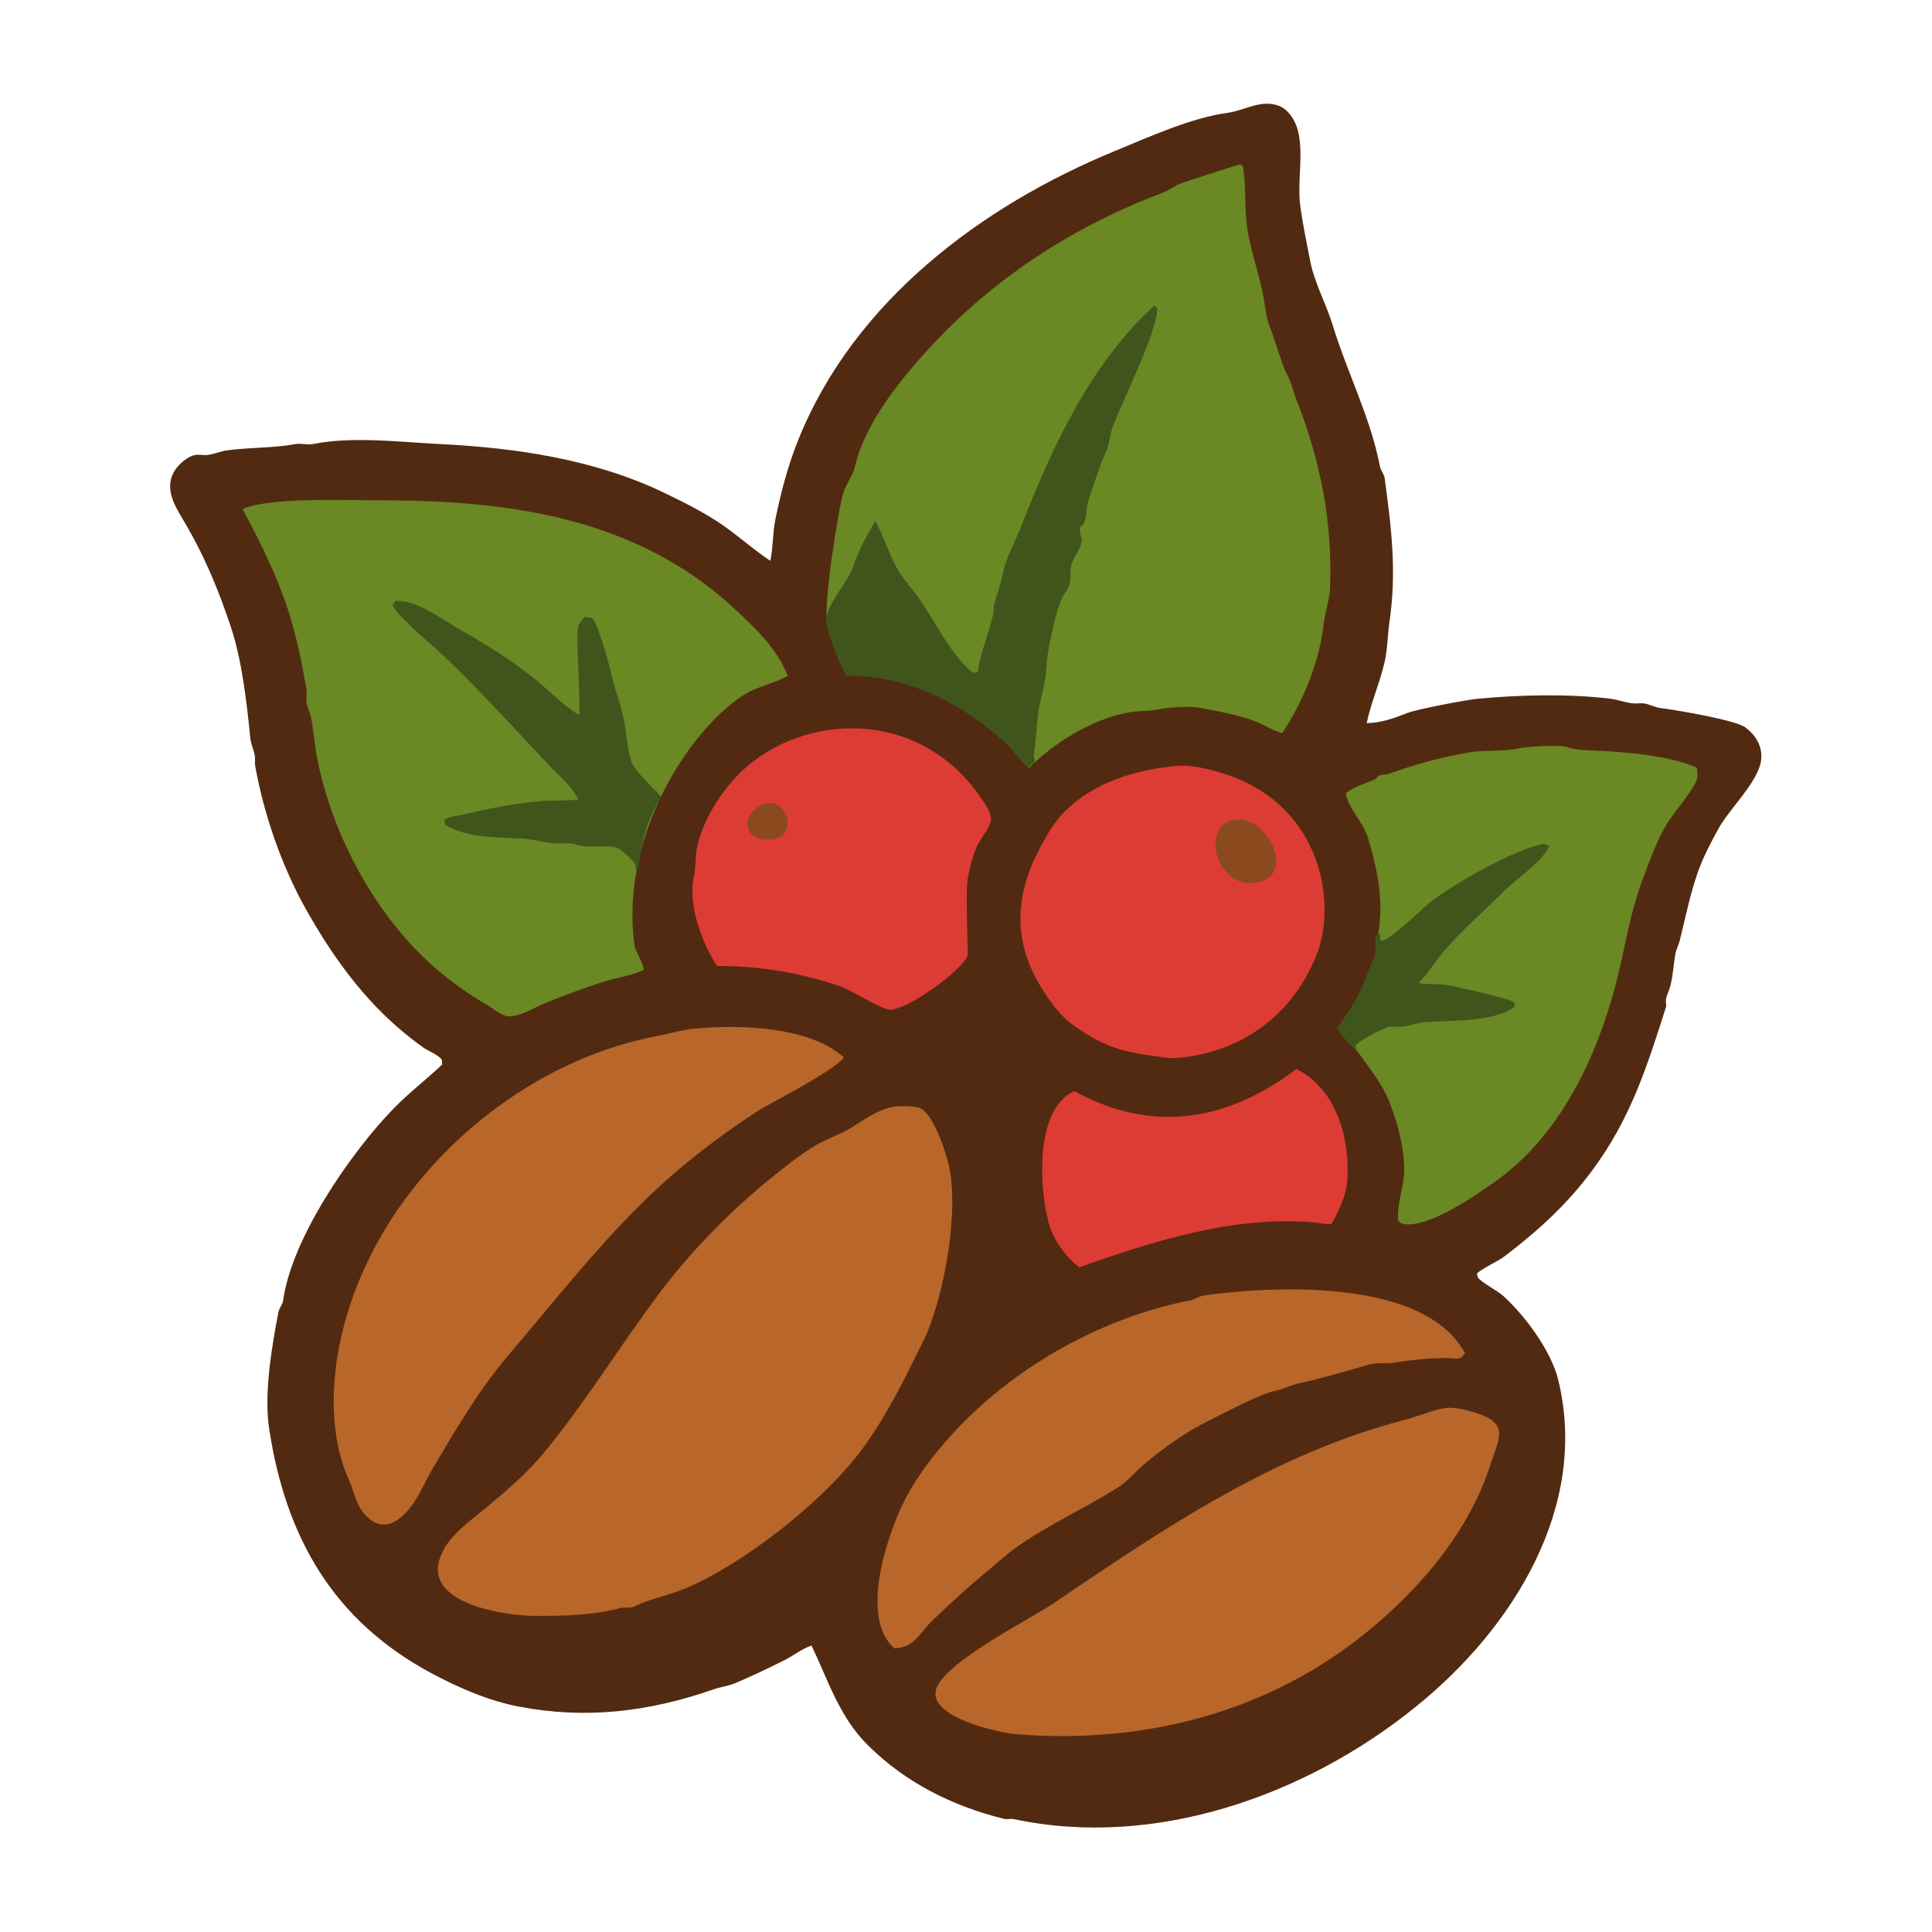
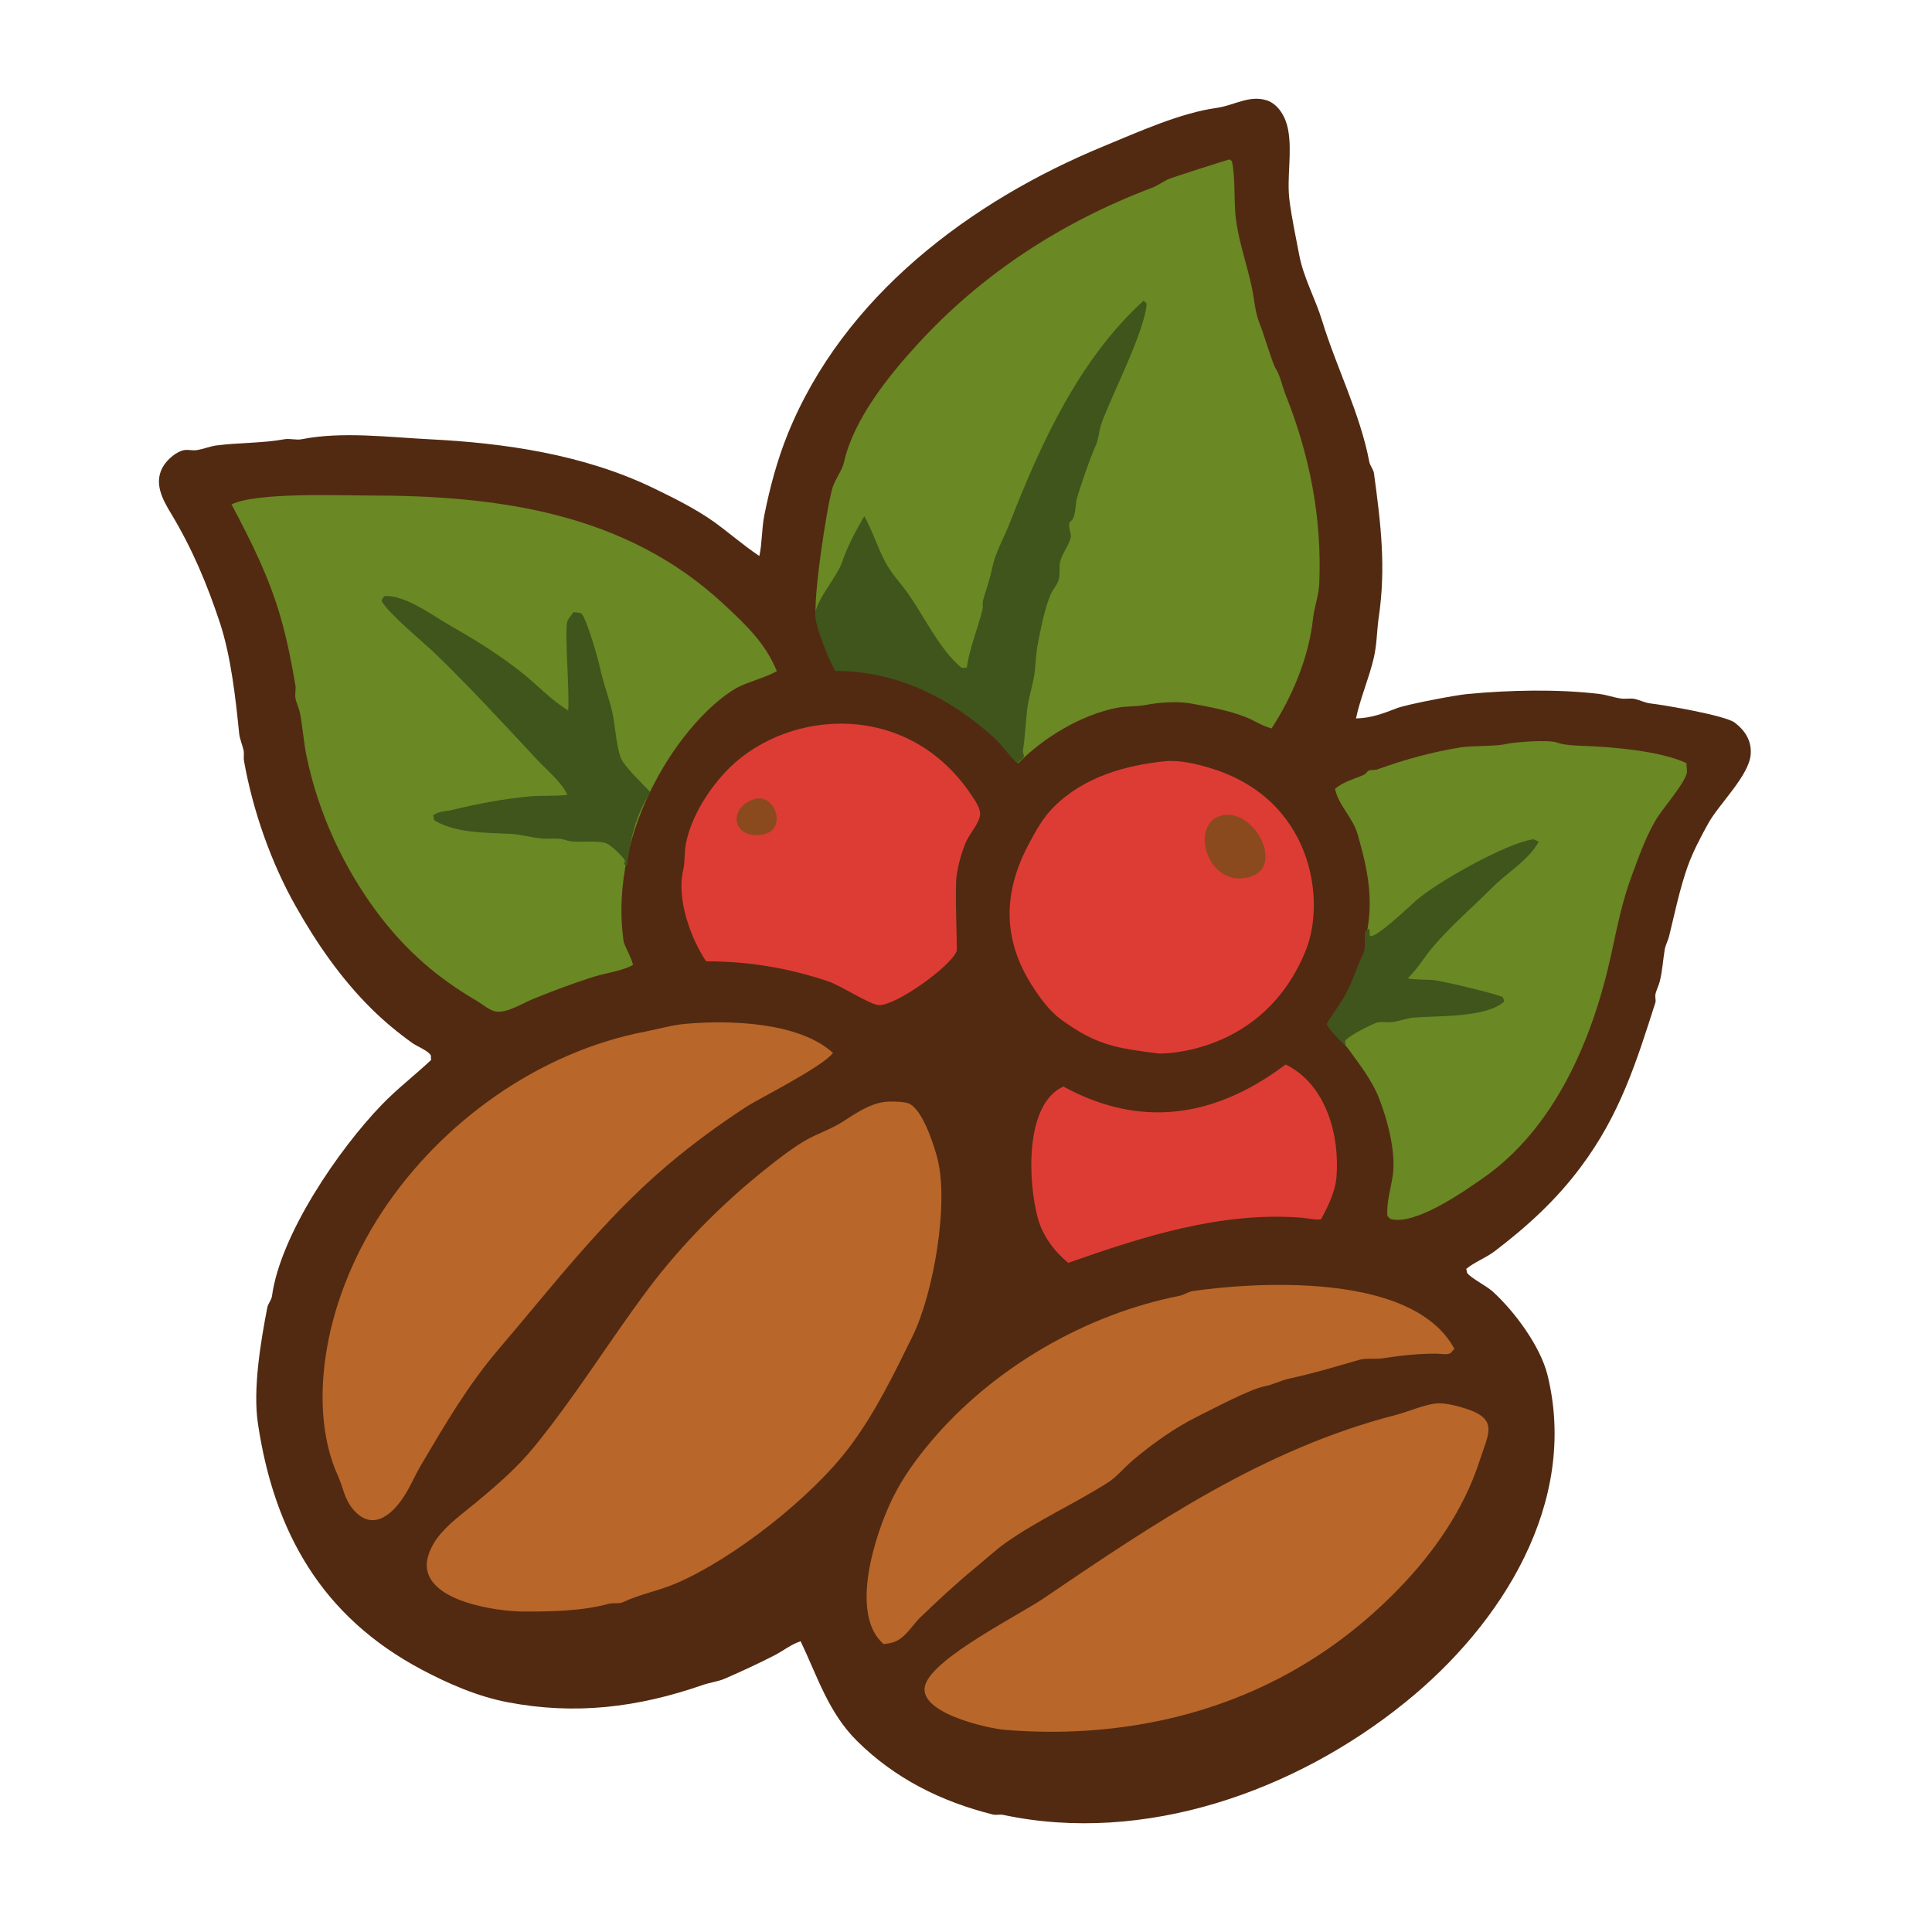
- <svg xmlns="http://www.w3.org/2000/svg" viewBox="-55.2 -21.2 1236.5 1236.5" version="1.1">
+ <svg xmlns="http://www.w3.org/2000/svg" viewBox="-48.0 -18.0 1236.0 1236.0" role="img" aria-label="Café Almanaque" version="1.1">
  <path fill="#522a11" d="M819.5,441.6 C828.6,441.5 836.9,438.5 845.3,435.2 C851.4,432.7 883.2,426.7 890.7,426 C917.2,423.5 948.6,422.7 975.5,426 C980.1,426.6 984.6,428.3 989.2,428.9 C992.1,429.3 995.3,428.5 998.1,429.2 C1001.3,430 1004.5,431.6 1007.7,432 C1016.6,433 1055.7,439.7 1061.8,444.3 C1068.6,449.5 1072.7,456.1 1072,464.7 C1070.9,478.3 1051.7,496.4 1044.9,508.7 C1040.2,517.1 1035.2,526.7 1031.9,535.7 C1026.6,550.5 1023.5,566 1019.8,581 C1019.1,583.8 1017.5,586.6 1017,589.5 C1015.9,596.2 1015.5,603.4 1013.8,610 C1013.1,612.8 1011.5,615.6 1011,618.5 C1010.8,620.1 1011.5,622 1011,623.5 C998.8,661.7 988.4,694.9 963.6,728.2 C947.8,749.5 929.2,766.5 908.2,782.5 C902.5,786.8 895,789.6 890,793.8 C890.4,794.3 890.2,795.8 890.8,796.6 C893.3,799.8 903,804.7 906.9,808.2 C920.9,820.9 937.6,843.4 942.1,862 C961.9,943.2 912.9,1021.1 851.1,1071 C780.5,1128.2 683.9,1162.2 593.9,1143.1 C591.6,1142.6 589.2,1143.4 587,1142.8 C554,1134.5 524.5,1119.8 500.3,1095.8 C482,1077.7 475,1054.6 464.2,1032 C457.9,1034 453.1,1038.2 446.9,1041.3 C436.7,1046.5 425.7,1051.6 415.5,1056 C411.3,1057.8 406.1,1058.4 401.5,1060 C360.1,1074.4 319.9,1079.3 276.7,1071 C257.5,1067.3 239.1,1059.3 221.9,1050.2 C157.9,1016.3 127.4,962.2 117,892.7 C113.7,870.4 118.8,840.3 123,818.5 C123.5,816 125.6,813.8 126,811.2 C131.3,771.8 168.9,717 196.3,688.7 C206.2,678.4 217.7,669.7 227.9,660 C227.4,659.2 228,657.8 227.5,657 C225.7,654.1 218.8,651.4 215.8,649.3 C206.6,642.7 197.9,635.5 189.8,627.5 C170.4,608.4 154.5,585.4 141.2,561.8 C125.4,533.9 113.7,500.4 108.1,468.8 C107.7,466.5 108.3,464.2 107.8,461.9 C107,458.4 105.4,454.8 105,451.3 C102.8,429.1 99.8,402.2 92.8,380.8 C84.6,355.9 75.1,333.3 61.6,310.8 C55.7,301.1 49.8,290.2 57,279.4 C59.7,275.5 64.8,271 69.6,270 C72.2,269.5 75,270.3 77.6,270 C81.9,269.4 86,267.6 90.3,267 C104.7,265.1 119.9,265.6 134,263 C137.6,262.4 141.5,263.7 145,263 C170.8,257.9 200.4,261.7 226.4,263 C274.7,265.4 325.4,272.7 370.1,294.3 C382.9,300.5 396,307 407.7,315.1 C417.9,322.3 427.5,330.9 437.8,337.7 C439.6,329.6 439.3,319.9 441,311.5 C444.5,294 449.2,276.4 455.9,259.8 C491.5,171.7 572.7,110.7 658.2,75.5 C680.5,66.3 707.2,54.2 730.5,51 C741.4,49.5 751.2,42.6 762.4,46.2 C769.9,48.6 774.6,57.1 776,64.6 C778.9,79.4 775,95.6 777,110.6 C778.5,122 781,133.7 783.1,144.7 C785.8,159.5 793.5,173 797.8,187.1 C807,217.2 822.1,246.4 828,277.4 C828.5,280 830.6,282.2 831,284.8 C835.4,317.2 838.8,345 834,377.3 C832.8,385.8 832.9,394.2 830.9,402.8 C827.9,415.8 822.2,428.7 819.5,441.6 Z" />
  <path d="M487.6,410 C525.4,410.2 561,425.6 588,452.3 C593.5,457.8 598.1,464.6 603.4,470.3 C619.6,453.9 643.3,439.5 666.2,434.9 C672.4,433.6 679,434.2 685,433 C693,431.4 705.1,430.5 713.6,432 C725.5,434.2 737.9,436.4 749.3,440.9 C755.1,443.3 759.6,446.5 765.5,448 C779,427.3 789.4,402.1 792,377.8 C792.8,370.4 795.7,362.8 796,355.6 C797.8,313.6 790,273.6 774.5,234.6 C772.1,228.7 771.3,222.9 768,217.5 C765.9,214.1 760.5,195.5 758,189.4 C754.9,181.9 754.5,173.8 752.9,166.1 C750,152.1 745.1,138.6 743,124.4 C741,111.5 742.7,97.2 740.1,85 C739.9,85 738.8,84 738.5,84 C738,84 701.5,95.6 699,96.8 C695.7,98.5 692.3,100.9 688.8,102.2 C631.5,123.9 580.6,156.8 539.1,202.1 C520.4,222.5 498.1,250.3 492,277.5 C490.7,283.2 486.4,288.3 484.6,294 C480.9,306.3 471.8,366.2 474.1,377.2 C474.2,377.6 484.2,406.4 484.2,406.4 C484.9,407.8 486.7,408.8 487.6,410 Z" style="fill:#6a8824;fill-opacity:1" />
  <path d="m 100.1,304.7 c 12.6,23.6 24.4,47.3 31.7,73.2 3.9,13.7 6.9,28.8 9.2,42.7 0.4,2.6 -0.4,5.4 0,8 0.6,3.3 2.3,6.4 2.9,9.6 1.8,9 2.3,18.4 4.2,27.5 7.6,36.8 23.9,72 46.6,101.9 17.4,22.8 37.2,40 61.8,54.4 3.5,2 8.1,6 12.1,7 7.1,1.7 18,-5.3 24.4,-7.9 13.1,-5.3 26,-10.2 39.5,-14.4 8.1,-2.5 17.2,-3.4 24.5,-7.4 -1.4,-5.4 -4.2,-9.6 -6,-14.7 -10.4,-72.954 38.349,-143.05 72.4,-162.6 8.5,-4.3 17.3,-6.1 25.6,-10.6 -7.4,-18.1 -19.7,-29.5 -33.7,-42.6 -63,-58.9 -144.9,-69.8 -227.2,-69.8 -20.1,0 -72.4,-2.1 -88,5.7 z" style="fill:#6a8824;fill-opacity:1" />
  <path d="M806.1,486.6 C808.1,497 817.4,504.9 820.5,515.6 C826.8,537.4 831,557.2 826.2,579.7 C825.4,583.1 827.1,587.4 826,590.7 C820.6,607.2 811.7,621.6 801.9,636.2 C804,643.7 810.1,646.9 814.7,653.2 C821.8,663 829.8,673.2 834.2,684.5 C839.7,698.5 845.2,719.3 843,734.1 C841.8,742.4 838.8,751.9 839.6,760.1 C840.4,760.3 840.9,761.7 841.9,761.9 C857.4,766 888,744.6 900.2,736.1 C947,703.9 971.3,645.8 982.9,592 C986.5,575.4 989.9,558.2 996,542 C1000.2,530.6 1004.9,517.5 1011,507.1 C1015.7,499 1028.5,485 1031,477.1 C1031.6,475.2 1030.9,472.2 1030.9,470.2 C1014.5,462.5 984.2,459.9 965.6,459.2 C960.4,459 952.8,458.8 947.9,457 C942.7,455.1 920.7,456.7 915.3,458 C909.7,459.5 893.6,459 886.6,460.1 C868.1,463.1 851,467.8 833.5,474.1 C831.7,474.8 829.3,474.3 827.7,475 C826.5,475.5 825.9,477 824.7,477.6 C817.9,480.6 811.8,481.9 806.1,486.6 Z" style="fill:#6a8824;fill-opacity:1" />
  <path d="m 683.733,174.25 c -41.188,37.4 -65.72,91.1 -85.607,142 -3.533,9.2 -9.389,19.3 -11.307,28.9 -1.413,7.2 -3.836,13.6 -5.855,20.7 -0.606,2 0.101,4 -0.404,6 -3.13,12.7 -8.177,24.5 -10.095,37.4 -1.211,-0.5 -2.524,0.7 -3.836,-0.5 -13.124,-10.9 -23.421,-32.3 -33.213,-46.3 -4.846,-7 -10.6,-12.8 -14.739,-20.3 -5.25,-9.7 -8.379,-20.3 -13.729,-29.9 -5.149,8.8 -10.903,19.4 -14.133,29.2 -3.23,9.5 -15.446,22.7 -17.263,32.7 -1.11,6.3 9.389,31.8 12.922,37.1 39.068,0 72.685,16.8 101.255,42.5 5.451,4.9 10.196,12.2 15.042,16.5 1.01,-1 3.836,-2.9 4.24,-4.2 0.303,-0.9 -0.808,-2.7 -0.606,-3.8 1.413,-9.1 1.615,-16.2 2.625,-25.5 0.909,-8.8 4.139,-17.1 5.048,-25.9 0.606,-6.1 0.808,-11.7 2.019,-17.8 2.019,-9.9 4.139,-21.6 8.177,-31 1.312,-2.9 3.836,-5.6 4.846,-8.7 1.312,-3.7 0.202,-8.1 1.11,-11.9 1.211,-5.5 5.552,-10.2 6.764,-15.6 0.606,-2.4 -1.817,-6.6 -0.707,-9.6 0.303,-0.8 1.615,-1.3 2.019,-2.1 2.12,-4.3 1.514,-10.2 3.029,-14.7 3.432,-10.9 7.269,-22.3 11.811,-32.8 1.817,-4.1 2.019,-9.8 3.634,-14.1 6.966,-18.9 27.156,-57.9 28.771,-75.7 0.202,-1.6 -1.615,-1.4 -1.817,-2.6 z" style="fill:#3f551c;fill-opacity:1;stroke-width:1.005" />
  <path d="m 197.6,363.4 c 0,1.2 -2,2.1 -1.2,3.5 4.5,7.9 25.9,25.5 33.6,32.8 22.8,22 44.2,45.4 65.8,68.5 6.8,7.3 15,13.6 19.2,22.3 -8,1 -16,0.3 -24,1 -16.5,1.5 -32.8,4.6 -49,8.5 -5.3,1.3 -8.2,0.6 -13,3.6 0.9,1 -0.1,2.6 1.5,3.6 14.3,8.1 32.9,7.4 48.7,8.3 6.3,0.3 13.6,2.6 20.3,3 5,0.3 10.1,-0.7 14.6,1 6.4,2.3 19.1,-0.4 25.8,2 2.7,1 10.4,8.2 11.8,10.8 0.5,0.8 -0.7,2.2 -0.3,2.7 0.3,0.6 1.6,-0.1 1.9,0.5 1.7,-16.2 5.7,-32.8 14.8,-46.6 -4.2,-4.8 -17.2,-16.7 -19.1,-22.5 -3.4,-10.1 -3.3,-21.9 -6.1,-32.2 -2.4,-8.7 -5.3,-16.8 -7.2,-25.6 -1,-4.8 -8.8,-32.3 -11.9,-34.1 -1.3,-0.8 -3.5,-0.5 -4.9,-0.9 -1.1,1.7 -3.2,3.9 -3.9,5.8 -2,6.1 1.5,45.6 0.5,57.1 -10.4,-6.2 -19.5,-16 -29.2,-23.8 -13.7,-11 -29.8,-21.1 -44.8,-29.6 -12.3,-6.9 -30.3,-20.9 -43.9,-19.7 z" style="fill:#3f551c;fill-opacity:1" />
  <path d="m 825.3,577.9 c -0.5,3.6 0.5,10.6 -1,13.8 -4.5,9.4 -7.3,19.7 -12.9,28.9 -3.4,5.7 -7.6,11.1 -10.7,16.6 3,5.2 7.6,9.4 11.9,13.7 0.6,-1.1 -0.3,-1.7 -0.1,-2.7 0.8,-2.9 17.3,-11.1 20.5,-12 2.4,-0.7 5.4,-0.1 7.9,-0.2 5.3,-0.2 10.5,-2.6 15.7,-3 15.8,-1.3 46,0.2 57.8,-10.3 -0.6,-0.6 -0.3,-2.1 -1,-2.7 -2.3,-1.9 -39.7,-10.6 -44.3,-11 -5.7,-0.5 -11.1,0 -16.5,-1.1 6.4,-6.2 10.5,-13.5 16.2,-20.2 11.5,-13.5 25.6,-25.6 38.2,-38.2 9.3,-9.3 23.5,-17.7 29.4,-29.1 -1,-0.2 -2.5,-1.6 -3.9,-1.4 -17.2,2.6 -61.4,27.5 -74.8,39.3 -3.9,3.5 -25,23.6 -29,22.6 -1,-0.2 -0.1,-4.3 -0.9,-4.6 -0.5,-0.2 -2,1.8 -2.5,1.6 z" style="fill:#3f551c;fill-opacity:1" />
  <path fill="#dd3c34" d="m 403.7,597 c -10,-15.1 -18.9,-40.1 -14.7,-57.9 1.3,-5.5 0.7,-12 1.9,-17.8 3.5,-17.4 15.3,-35.7 27.7,-48 38.958,-38.194 115.37,-43.023 155.4,18.2 2.1,3.1 5.4,7.9 5,11.9 -0.6,5.3 -6.6,11.9 -8.8,16.8 -2.8,6.1 -5,14.5 -6.1,21.1 -1.5,8.8 0.5,47.5 -0.1,49.2 -3.8,9.9 -39.2,35.1 -49.7,34.5 -6.1,-0.3 -24.5,-12.6 -32.5,-15.2 C 456.1,601.2 430.9,597 403.7,597 Z" />
  <path fill="#dd3c34" d="m 697.5,469 c 9.3,-0.9 20.8,1.9 29.5,4.6 64.162,19.805 73.233,83.224 60.7,115.6 -26.981,68.216 -93.684,66.912 -94.5,66.8 -26.6,-3.5 -39.2,-4.9 -62.3,-21.7 -7.4,-5.4 -13.3,-13.5 -18.2,-21.1 -19.5,-30.1 -19.1,-60.1 -2.5,-91.3 4.5,-8.5 9.1,-16.8 16,-23.7 19.3,-19.2 45.6,-26.6 71.3,-29.2 z" />
  <path fill="#dd3c34" d="m 774.5,663 c 25.9,12.7 34.7,45.4 32.5,72.1 -0.8,9.4 -5.5,18.9 -9.9,27 -4.6,0.3 -7.9,-0.6 -12.6,-1.1 -51.525,-3.931 -101.24,12.091 -149.1,28.9 -8.8,-7.2 -16.3,-17.2 -19.4,-28.4 -6.2,-22.7 -8.9,-72.8 16.3,-84.4 42.834,23.432 90.744,24.69 142.2,-14.1 z" />
  <path fill="#b8662a" d="m 484.9,655.6 c -6.3,8.7 -48.3,29.8 -54.7,34 -17.9,11.6 -35.1,24.2 -51.4,38 -40.7,34.5 -73.5,77.4 -108,117.8 -19.5,22.9 -34.1,47.9 -49.4,73.8 -4,6.8 -7.1,14.4 -11.4,20.8 -8.1,12.1 -20.3,21.6 -32.2,7.5 -5.6,-6.7 -6.3,-14.1 -9.7,-21.6 -18.404,-40.304 -11.593,-107.715 28.2,-168.4 38.1,-57.9 100.7,-102.6 168.8,-115.6 8.3,-1.6 17,-4.2 25.4,-4.9 28.3,-2.5 72.6,-1.2 94.4,18.6 z" />
  <path fill="#b8662a" d="M517.5,687 C521,686.5 530.3,686.6 533.5,688 C542.1,691.8 549.1,713.5 551.4,721.9 C559.5,751 549.2,809.6 535.8,836.9 C523.8,861.2 512.1,885.6 495.5,907.7 C471.2,940 421.2,979.3 384.2,995.1 C373.2,999.8 360.9,1002 350.6,1007 C348,1008.2 344.3,1007.3 341.6,1008 C324.1,1012.7 305.7,1013 287.4,1013 C269.9,1013 224.2,1006.5 225,982.6 C225.2,977.1 228.5,970.2 231.7,966 C238.4,957 248.2,950.2 256.7,943.1 C269.6,932.4 282.9,920.9 293.5,907.9 C320.2,875.2 341.1,840.9 366.1,807.4 C388,778.1 415,751 443.7,728.4 C450.9,722.7 458.5,716.8 466.4,712.1 C474.1,707.5 483,704.7 490.5,700 C498.7,694.8 507.5,688.5 517.5,687 Z" />
  <path fill="#b8662a" d="m 882.5,845 c -1.1,0.7 -1.7,2.2 -2.8,2.8 -2,1.1 -6.7,0.2 -8.9,0.2 -12.1,0 -22.6,1.2 -34.4,3 -4.8,0.7 -10.3,-0.3 -14.9,1 -14.8,4.2 -29.8,8.8 -44.9,12 -5.5,1.2 -10.4,4 -16,5 -8.6,1.6 -32.8,14.4 -41.9,18.9 -15,7.4 -29.4,17.7 -42.2,28.5 -5.1,4.3 -10,10.4 -15.6,14 -21.3,13.5 -44.9,24.1 -65.5,38.6 -7,5 -13.4,11.1 -20.1,16.5 -12.1,10 -23.5,20.6 -34.8,31.5 -4.1,4.1 -7.6,9.8 -12.3,13.2 -3.8,2.7 -6.6,3.1 -10.9,3.6 -22.3,-19.2 -5.2,-71 5.7,-93.2 6.3,-13 15.3,-25.4 24.6,-36.4 39.8,-47.2 99.1,-81.4 159,-93.2 2.9,-0.6 5.5,-2.6 8.4,-3 7.072,-1.099 136.764,-20.395 167.5,37 z" />
  <path fill="#b8662a" d="m 869.5,880 c 5.9,-0.9 14.1,1.2 19.7,3 22,6.9 15,16 9.2,34.1 -10,30.6 -28.9,57.9 -51.3,81 -85.014,87.945 -189.69,95.715 -251.8,90.6 -11.8,-0.9 -57.8,-11.3 -51.2,-29.3 6.4,-17.5 59,-43.7 75.3,-54.7 71.4,-48.4 141.1,-95.7 225.3,-117.4 8,-2.1 16.7,-6 24.8,-7.3 z" />
  <path fill="#8a4a1e" d="M435.5,493 C448.6,489.9 456.6,514.9 437.8,516.2 C418.7,517.5 418.9,497 435.5,493 Z" />
  <path fill="#8a4a1e" d="M732.5,504 C753.4,497.2 774.9,536.5 751.4,543.1 C724.9,550.6 712.7,510.4 732.5,504 Z" />
</svg>
